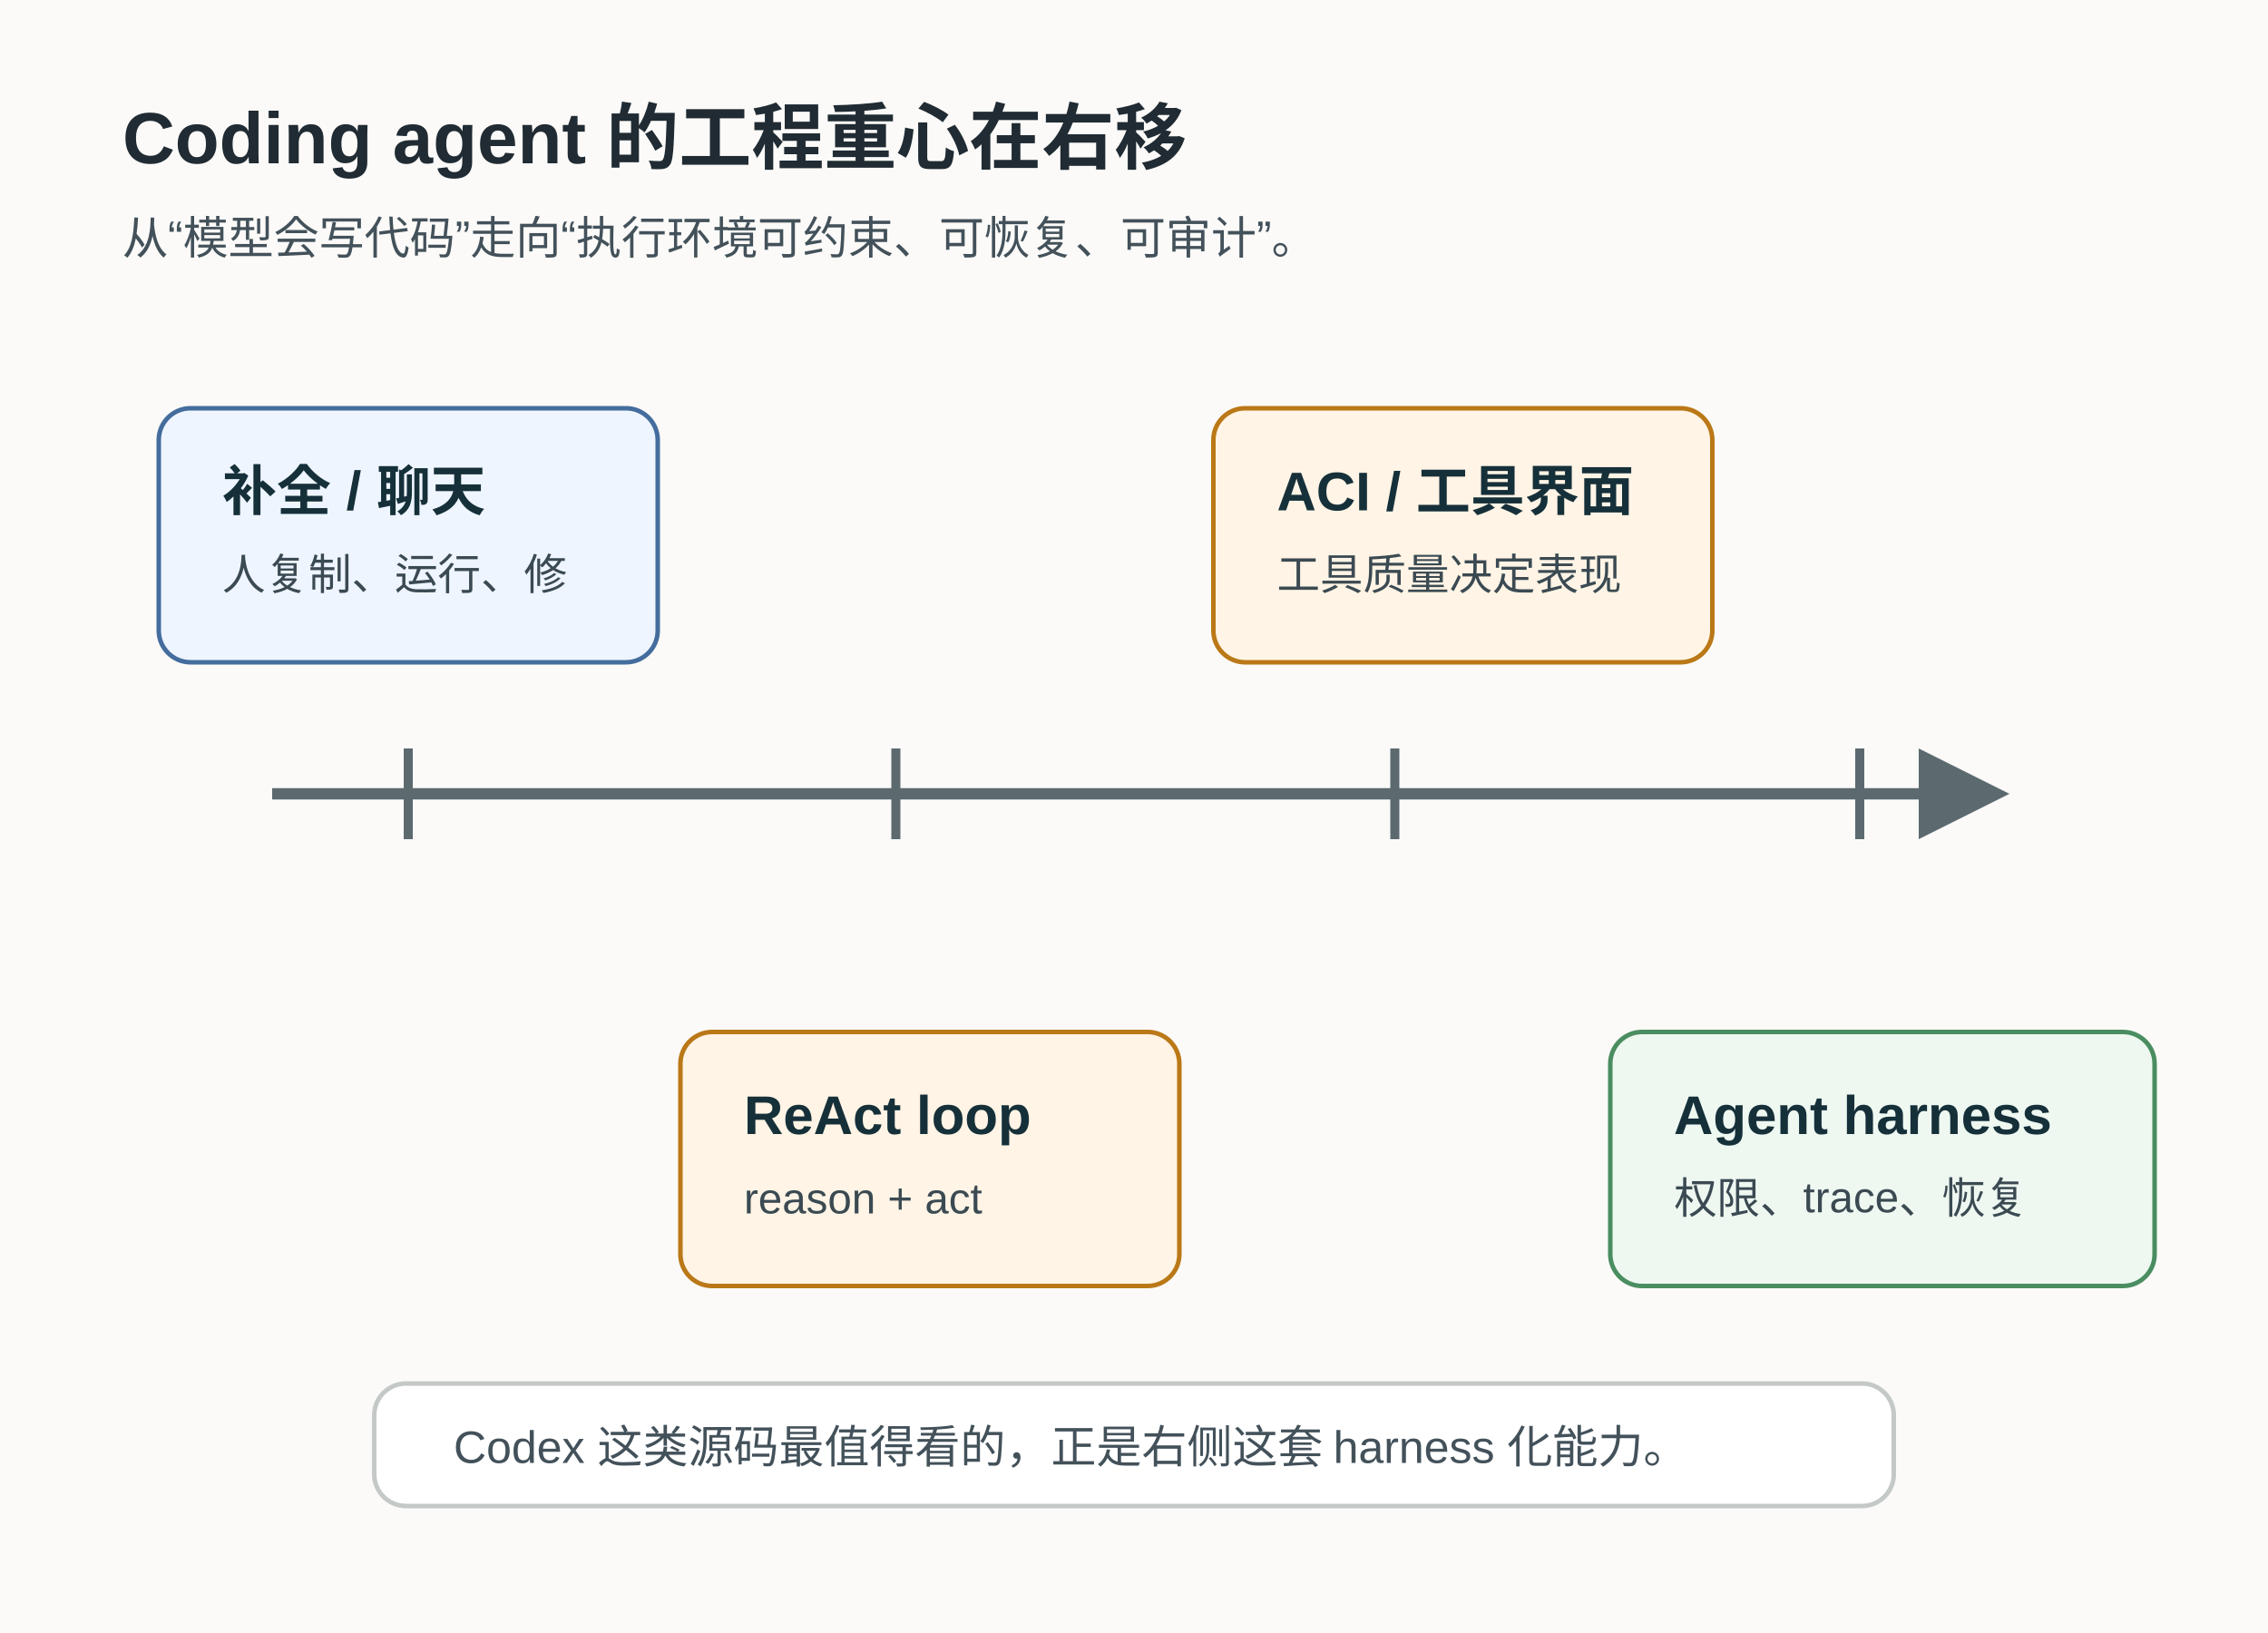
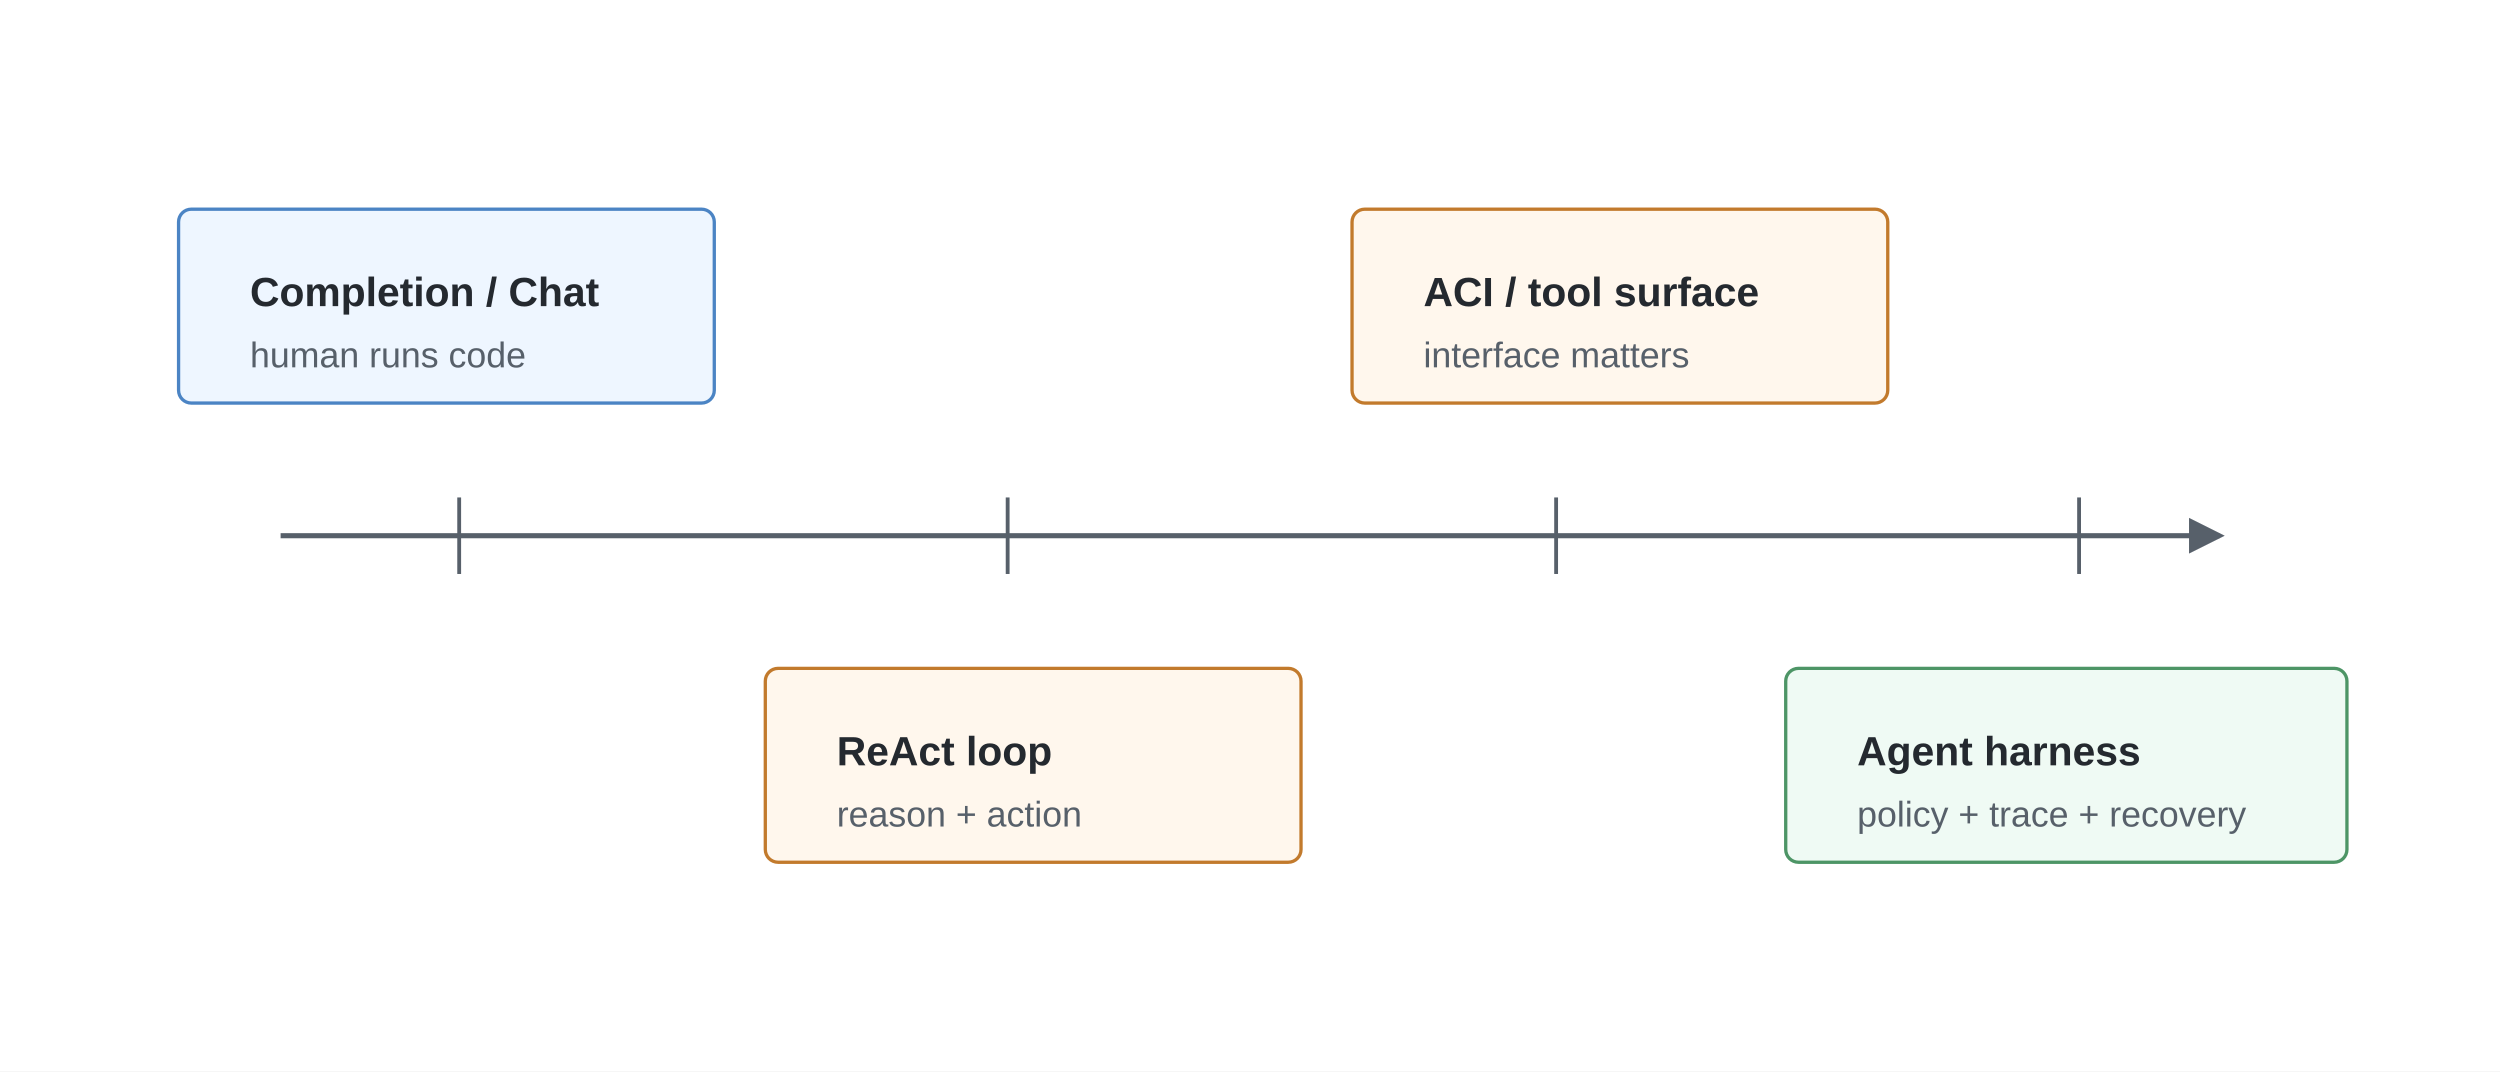
- <svg xmlns="http://www.w3.org/2000/svg" width="1000" height="720" viewBox="0 0 1000 720" role="img" aria-label="Coding agent runtime evolution axis">
+ <svg xmlns="http://www.w3.org/2000/svg" width="980" height="420" viewBox="0 0 980 420" role="img" aria-label="Coding agent runtime evolution axis">
  <defs>
    <style>
-       .bg { fill: #fbfaf8; }
-       .title { font: 700 32px Arial, sans-serif; fill: #202b33; }
-       .note { font: 20px Arial, sans-serif; fill: #43515a; }
-       .axis { stroke: #5c6a70; stroke-width: 5; marker-end: url(#arrow); }
-       .tick { stroke: #5c6a70; stroke-width: 4; }
-       .card { fill: #ffffff; stroke: #c4c9c7; stroke-width: 2; rx: 14; }
-       .left { fill: #eef5ff; stroke: #446d9d; stroke-width: 2; rx: 14; }
-       .right { fill: #eef8f1; stroke: #4a8d61; stroke-width: 2; rx: 14; }
-       .mid { fill: #fff4e5; stroke: #ba7817; stroke-width: 2; rx: 14; }
-       .head { font: 700 24px Arial, sans-serif; fill: #16303a; }
-       .body { font: 19px Arial, sans-serif; fill: #3b4a52; }
+       .bg{fill:#fff}.axis{stroke:#57606a;stroke-width:2;marker-end:url(#arrow)}.tick{stroke:#57606a;stroke-width:1.5}
+       .box{fill:#fff;stroke:#d0d7de;stroke-width:1.3;rx:5}.blue{fill:#eef6ff;stroke:#4b84c4}.orange{fill:#fff7ed;stroke:#c27a2c}.green{fill:#effaf4;stroke:#4d9566}
+       .h{font:700 16px Arial,sans-serif;fill:#24292f}.t{font:14px Arial,sans-serif;fill:#57606a}
    </style>
-     <marker id="arrow" viewBox="0 0 10 10" refX="8.5" refY="5" markerWidth="8" markerHeight="8" orient="auto">
-       <path d="M 0 0 L 10 5 L 0 10 z" fill="#5c6a70" />
+     <marker id="arrow" viewBox="0 0 10 10" refX="8.5" refY="5" markerWidth="7" markerHeight="7" orient="auto">
+       <path d="M0 0L10 5L0 10z" fill="#57606a" />
    </marker>
  </defs>
-   <rect class="bg" width="1000" height="720" />
-   <text x="54" y="72" class="title">Coding agent 的工程重心在右移</text>
-   <text x="54" y="112" class="note">从“模型会写代码”走向“执行环境可约束、可恢复、可审计”。</text>
-   <line x1="120" y1="350" x2="880" y2="350" class="axis" />
-   <line x1="180" y1="330" x2="180" y2="370" class="tick" />
-   <line x1="395" y1="330" x2="395" y2="370" class="tick" />
-   <line x1="615" y1="330" x2="615" y2="370" class="tick" />
-   <line x1="820" y1="330" x2="820" y2="370" class="tick" />
-   <rect x="70" y="180" width="220" height="112" class="left" />
-   <text x="98" y="225" class="head">补全 / 聊天</text>
-   <text x="98" y="260" class="body">人复制、运行、修</text>
-   <rect x="300" y="455" width="220" height="112" class="mid" />
-   <text x="328" y="500" class="head">ReAct loop</text>
-   <text x="328" y="535" class="body">reason + act</text>
-   <rect x="535" y="180" width="220" height="112" class="mid" />
-   <text x="563" y="225" class="head">ACI / 工具界面</text>
-   <text x="563" y="260" class="body">工具质量决定表现</text>
-   <rect x="710" y="455" width="240" height="112" class="right" />
-   <text x="738" y="500" class="head">Agent harness</text>
-   <text x="738" y="535" class="body">权限、trace、恢复</text>
-   <rect x="165" y="610" width="670" height="54" class="card" />
-   <text x="200" y="645" class="note">Codex 这类源码最值得看的，正是右侧这套 harness 化能力。</text>
+   <rect class="bg" width="980" height="420" />
+   <line x1="110" y1="210" x2="870" y2="210" class="axis" />
+   <line x1="180" y1="195" x2="180" y2="225" class="tick" />
+   <line x1="395" y1="195" x2="395" y2="225" class="tick" />
+   <line x1="610" y1="195" x2="610" y2="225" class="tick" />
+   <line x1="815" y1="195" x2="815" y2="225" class="tick" />
+   <rect x="70" y="82" width="210" height="76" class="box blue" />
+   <text x="98" y="120" class="h">Completion / Chat</text>
+   <text x="98" y="144" class="t">human runs code</text>
+   <rect x="300" y="262" width="210" height="76" class="box orange" />
+   <text x="328" y="300" class="h">ReAct loop</text>
+   <text x="328" y="324" class="t">reason + action</text>
+   <rect x="530" y="82" width="210" height="76" class="box orange" />
+   <text x="558" y="120" class="h">ACI / tool surface</text>
+   <text x="558" y="144" class="t">interface matters</text>
+   <rect x="700" y="262" width="220" height="76" class="box green" />
+   <text x="728" y="300" class="h">Agent harness</text>
+   <text x="728" y="324" class="t">policy + trace + recovery</text>
</svg>
